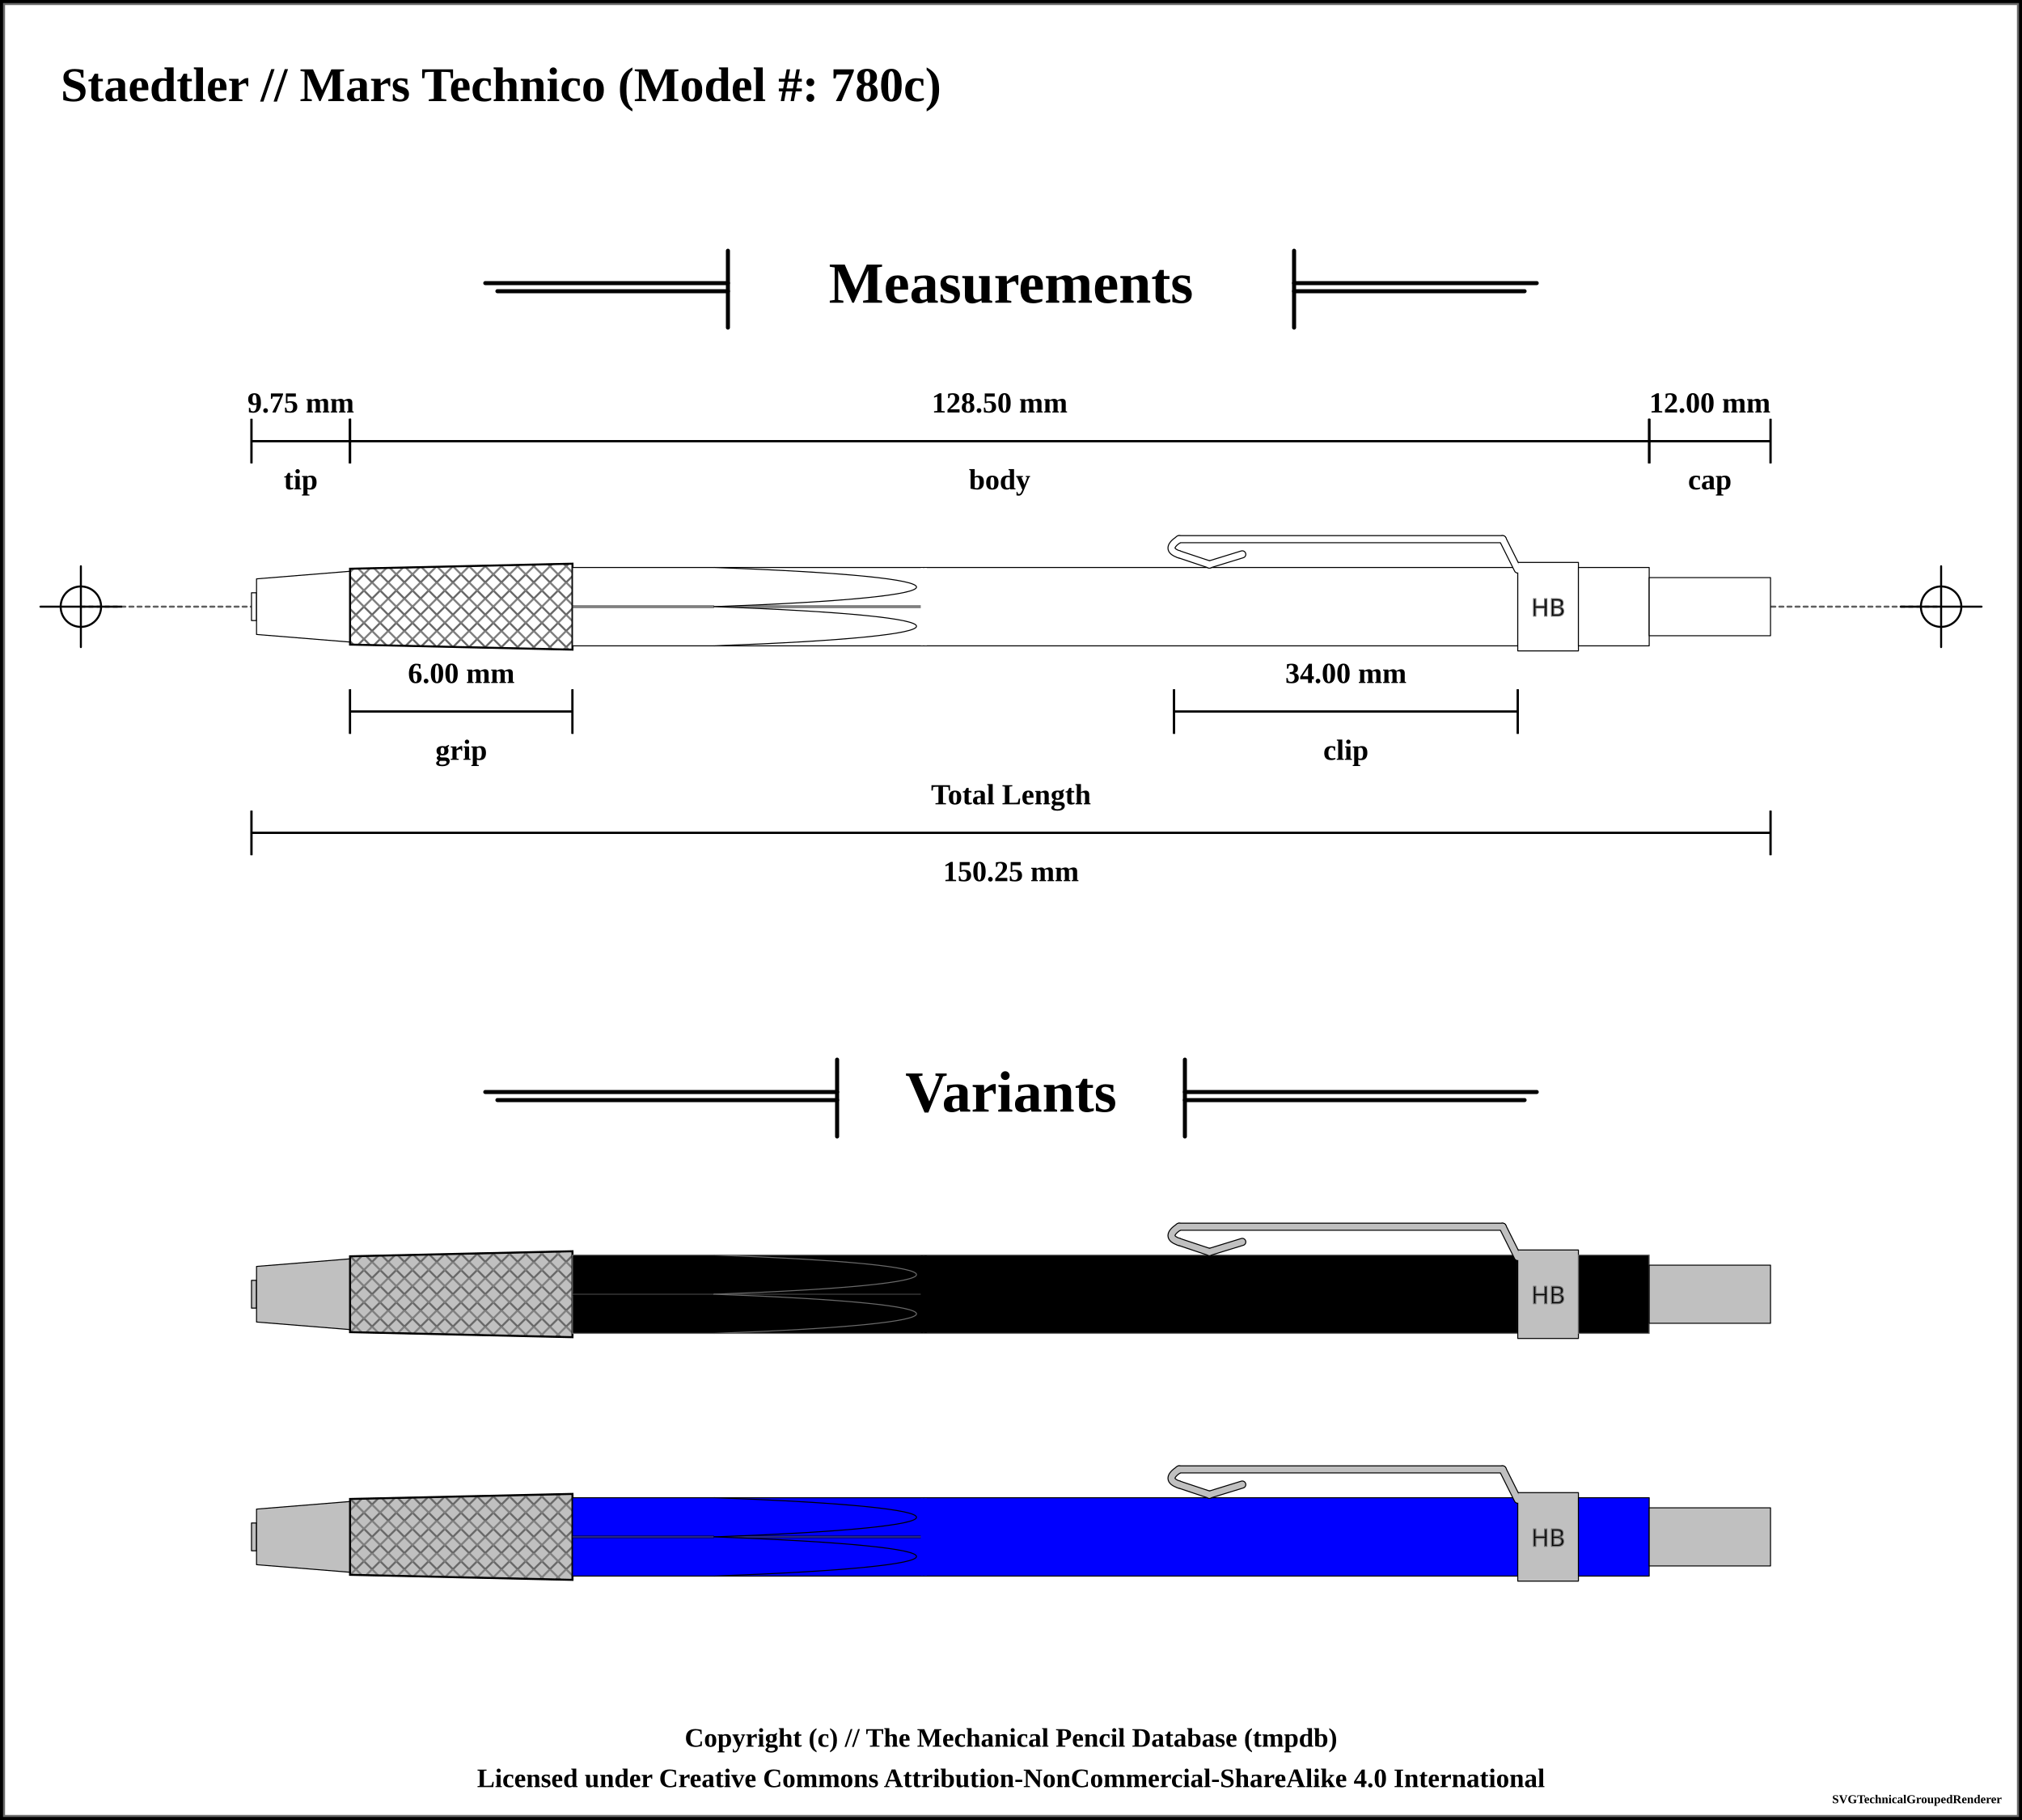
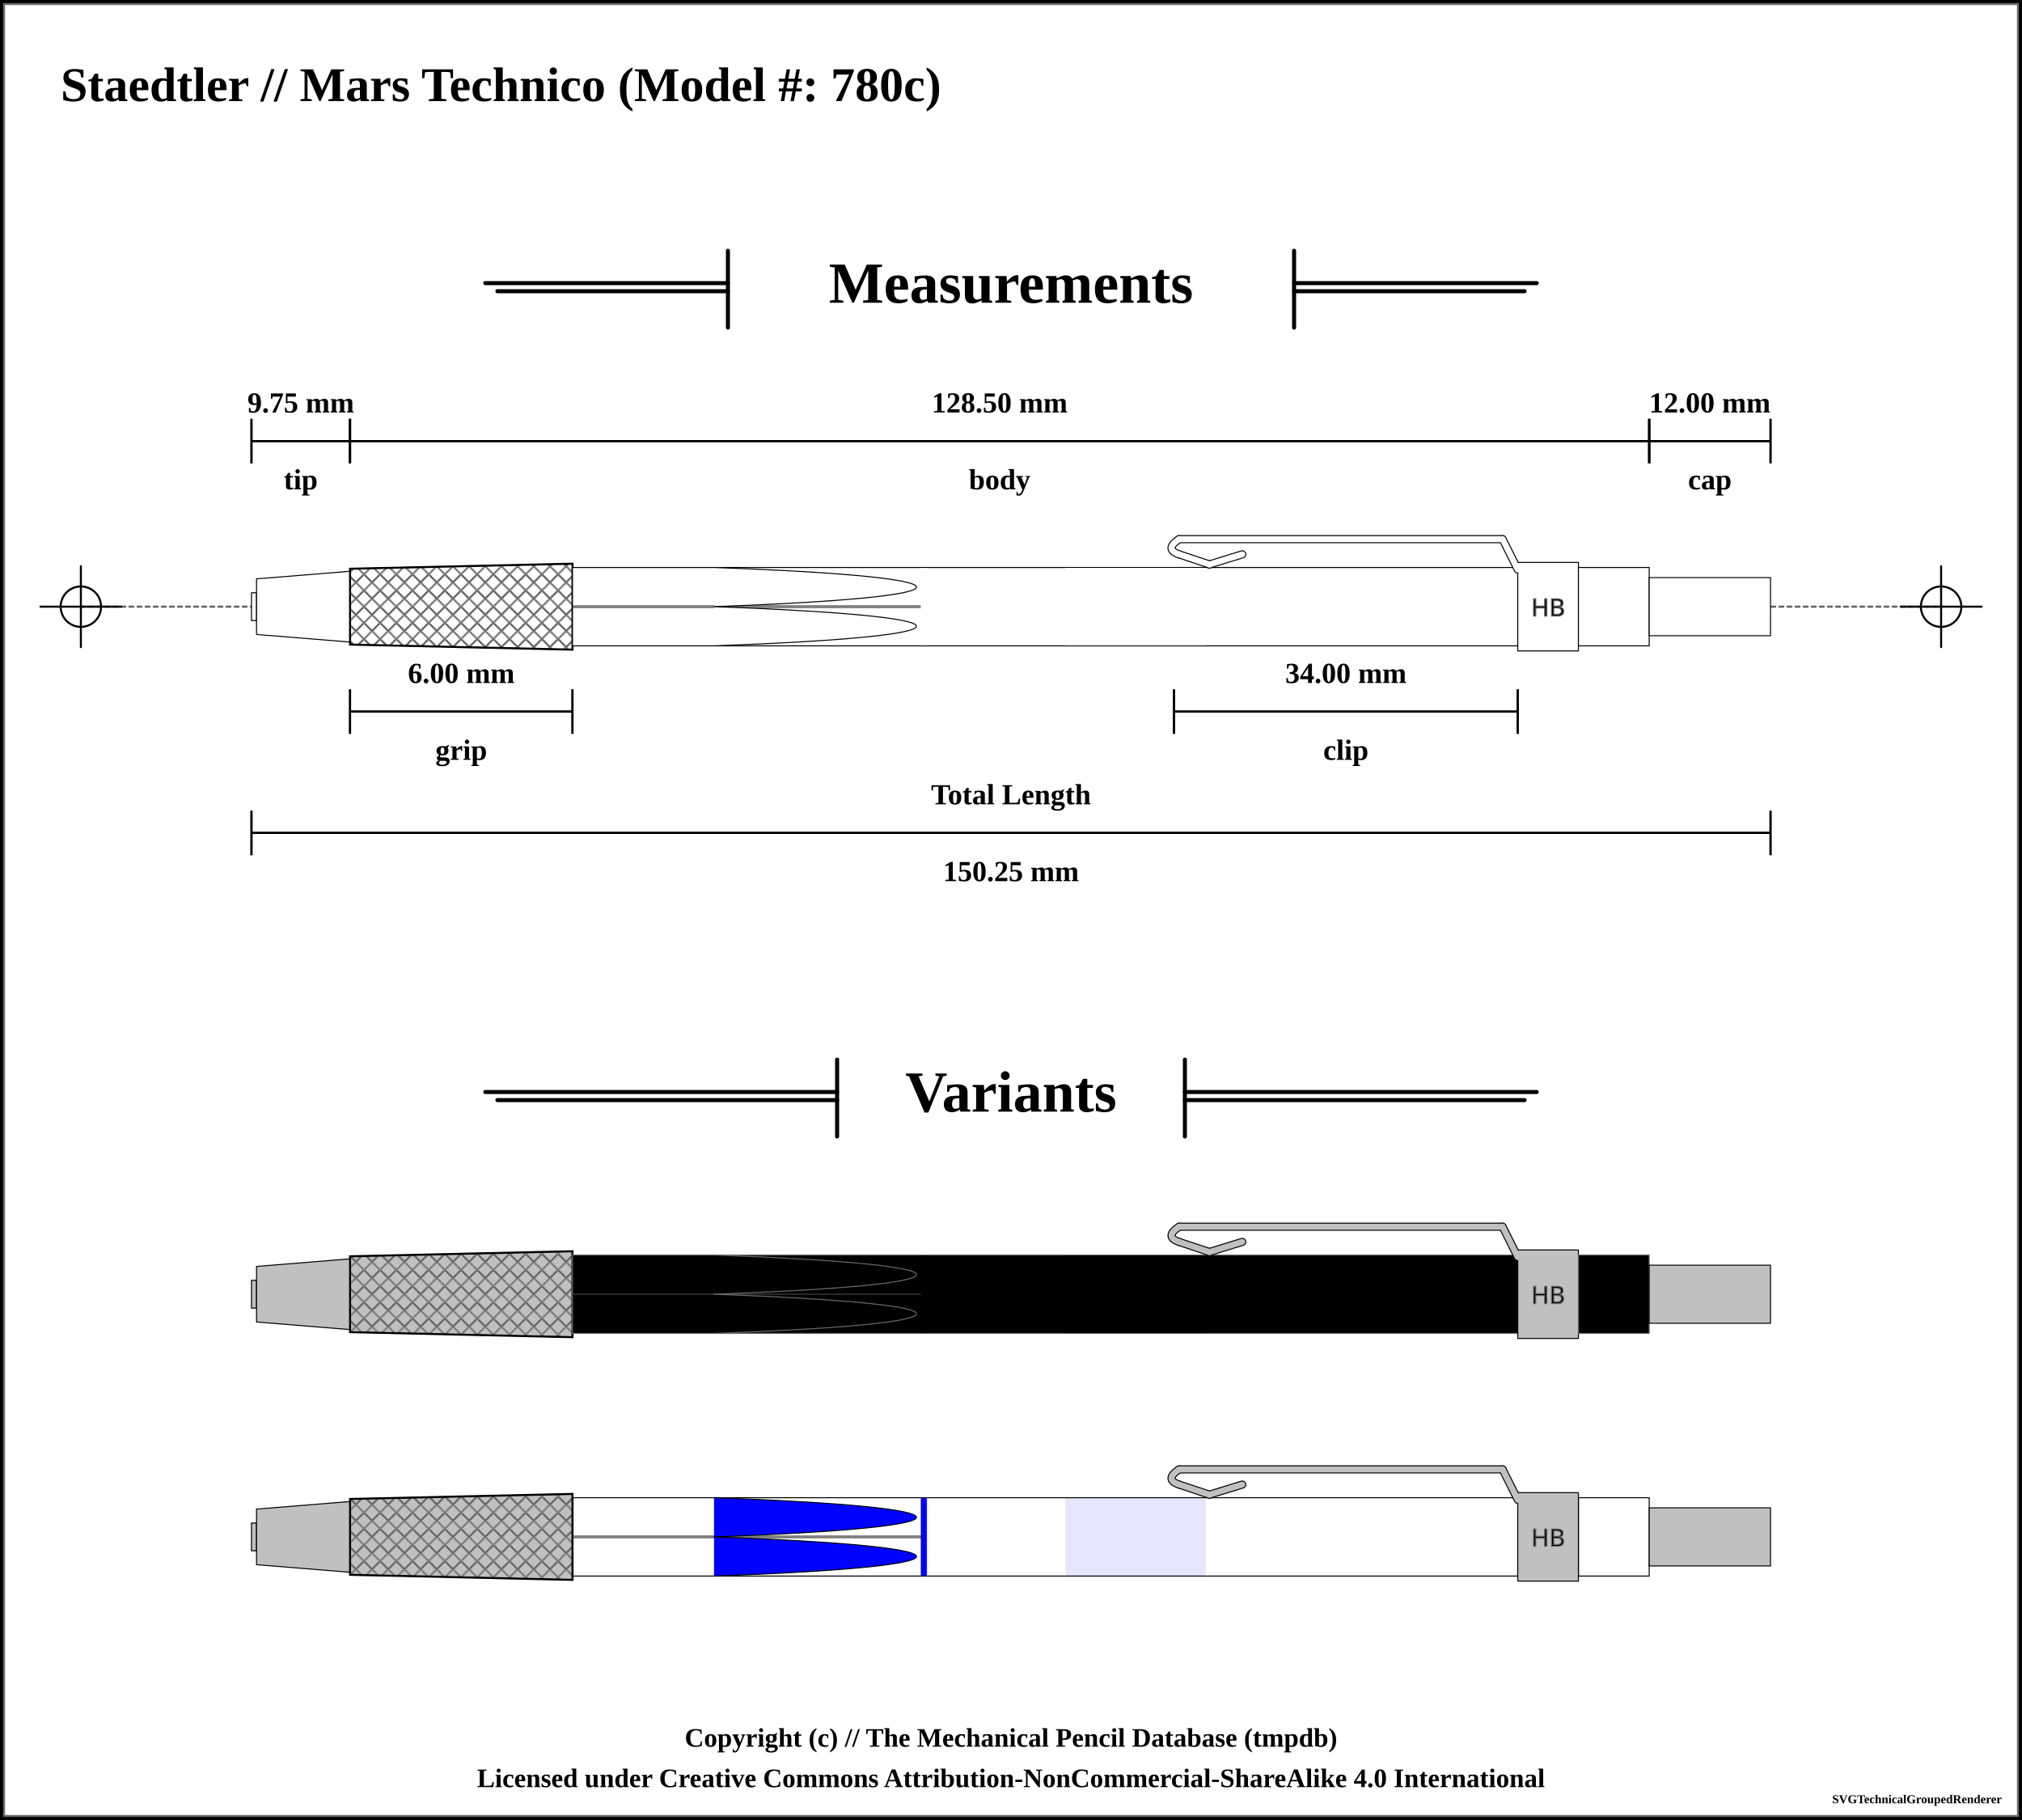
<svg xmlns="http://www.w3.org/2000/svg" width="1000" height="900">
  <pattern id="knurled-large" patternUnits="userSpaceOnUse" width="12" height="12">
    <path stroke="dimgray" stroke-linecap="round" stroke-width="1" d="M 6,6 L 12,12" />
    <path stroke="dimgray" stroke-linecap="round" stroke-width="1" d="M 6,6 L 0,12" />
    <path stroke="gray" stroke-linecap="round" stroke-width="1" d="M 6,6 L 12,0" />
    <path stroke="gray" stroke-linecap="round" stroke-width="1" d="M 6,6 L 0,0" />
  </pattern>
  <pattern id="knurled-small" patternUnits="userSpaceOnUse" width="4" height="4">
    <path stroke="dimgray" stroke-linecap="round" stroke-width="1" d="M 2,2 L 4,4" />
    <path stroke="dimgray" stroke-linecap="round" stroke-width="1" d="M 2,2 L 0,4" />
    <path stroke="gray" stroke-linecap="round" stroke-width="1" d="M 2,2 L 4,0" />
    <path stroke="gray" stroke-linecap="round" stroke-width="1" d="M 2,2 L 0,0" />
  </pattern>
  <pattern id="knurled" patternUnits="userSpaceOnUse" width="8" height="8">
    <path stroke="dimgray" stroke-linecap="round" stroke-width="1" d="M 4,4 L 8,8" />
    <path stroke="dimgray" stroke-linecap="round" stroke-width="1" d="M 4,4 L 0,8" />
    <path stroke="gray" stroke-linecap="round" stroke-width="1" d="M 4,4 L 8,0" />
    <path stroke="gray" stroke-linecap="round" stroke-width="1" d="M 4,4 L 0,0" />
  </pattern>
  <pattern id="lined" patternUnits="userSpaceOnUse" width="3" height="3">
    <path stroke="dimgray" stroke-linecap="round" stroke-width="1" d="M 0,0 L 3,0" />
  </pattern>
  <pattern id="ridged" patternUnits="userSpaceOnUse" width="3" height="3">
    <path stroke="dimgray" stroke-linecap="round" stroke-width="1" d="M 0,0 L 0,3" />
  </pattern>
  <pattern id="spring" patternUnits="userSpaceOnUse" width="8" height="100">
    <path stroke="dimgray" stroke-linecap="round" stroke-width="2" d="M 1,1 L 9,99" />
    <path stroke="white" stroke-linecap="round" stroke-width="1" d="M 1,1 L 9,99" />
  </pattern>
  <pattern id="knurled" patternUnits="userSpaceOnUse" width="8" height="8">
    <path stroke="dimgray" stroke-linecap="round" stroke-width="1" d="M 4,4 L 8,8" />
    <path stroke="dimgray" stroke-linecap="round" stroke-width="1" d="M 4,4 L 0,8" />
    <path stroke="gray" stroke-linecap="round" stroke-width="1" d="M 4,4 L 8,0" />
    <path stroke="gray" stroke-linecap="round" stroke-width="1" d="M 4,4 L 0,0" />
  </pattern>
  <rect x="0" y="0" width="1000" height="900" fill="white" stroke="black" stroke-width="4" />
  <rect x="2" y="2" width="996" height="896" fill="white" stroke="dimgray" stroke-width="1" />
  <g transform="rotate(0 0 0)">
    <text x="30" y="50" font-size="2.0em" font-weight="bold"> Staedtler // Mars Technico (Model #: 780c)</text>
    <line x1="360" y1="124" x2="360" y2="162" stroke="black" stroke-linecap="round" stroke-width="2" />
    <line x1="240" y1="140" x2="360" y2="140" stroke-linecap="round" stroke="black" stroke-width="2" />
    <line x1="246" y1="144" x2="360" y2="144" stroke-linecap="round" stroke="black" stroke-width="2" />
    <text x="500" y="140" font-size="2.4em" font-weight="bold" text-anchor="middle" dominant-baseline="central">Measurements</text>
    <line x1="640" y1="140" x2="760" y2="140" stroke-linecap="round" stroke="black" stroke-width="2" />
    <line x1="640" y1="144" x2="754" y2="144" stroke-linecap="round" stroke="black" stroke-width="2" />
    <line x1="640" y1="124" x2="640" y2="162" stroke="black" stroke-linecap="round" stroke-width="2" />
    <line x1="40" y1="300" x2="960" y2="300" stroke-linecap="round" stroke="#5f5f5f" stroke-dasharray="2" stroke-width="1" />
    <line x1="20" y1="300" x2="60" y2="300" stroke-linecap="round" stroke="#000000" stroke-width="1" />
    <line x1="40" y1="280" x2="40" y2="320" stroke="#000000" stroke-linecap="round" stroke-width="1" />
    <circle r="10" cx="40" cy="300" fill="white" fill-opacity="0" stroke="#000000" stroke-width="1" />
    <line x1="940" y1="300" x2="980" y2="300" stroke-linecap="round" stroke="#000000" stroke-width="1" />
    <line x1="960" y1="280" x2="960" y2="320" stroke="#000000" stroke-linecap="round" stroke-width="1" />
    <circle r="10" cx="960" cy="300" fill="white" fill-opacity="0" stroke="#000000" stroke-width="1" />
    <path d="M124.375 293.125 L126.875 293.125 L126.875 306.875 L124.375 306.875 Z" stroke-width="0.5" stroke="black" stroke-linejoin="round" fill="white" fill-opacity="1" />
    <path d="M126.875 286.25 L173.125 282.5 L173.125 317.5 L126.875 313.75 Z" stroke-width="0.5" stroke="black" stroke-linejoin="round" fill="white" fill-opacity="1" />
    <path d="M173.125 281.25 L283.125 278.75 L283.125 321.25 L173.125 318.75 Z" stroke-width="0.5" stroke="black" stroke-linejoin="round" fill="white" fill-opacity="1" />
    <path d="M173.125 281.25 L283.125 278.75 L283.125 321.25 L173.125 318.75 Z" stroke-width="1.0" stroke="black" fill="url(#knurled)" />
    <path d="M283.125 280.625 L456.875 280.625 L456.875 319.375 L283.125 319.375 Z" stroke-width="0.5" stroke="black" stroke-linejoin="round" fill="white" fill-opacity="1" />
    <line x1="283.125" y1="300" x2="456.875" y2="300" stroke-width="1.5" stroke="black" fill="none" stroke-opacity="0.5" />
    <line x1="283.125" y1="300" x2="456.875" y2="300" stroke-width="0.5" stroke="gray" fill="none" stroke-opacity="0.5" />
    <path d="M456.875 280.625 L750.625 280.625 L750.625 319.375 L456.875 319.375 Z" stroke-width="0.5" stroke="black" stroke-linejoin="round" fill="white" fill-opacity="1" />
    <line x1="456.875" y1="280.875" x2="456.875" y2="319.125" stroke="white" stroke-width="3" />
    <path d="M583.125 274.125 Q575.625 271.625 583.125 266.625" stroke-width="4" stroke="black" fill="none" stroke-linecap="round" />
    <line x1="583.125" y1="266.625" x2="743.125" y2="266.625" stroke-width="4" stroke="black" fill="dimgray" stroke-linecap="round" />
    <line x1="598.125" y1="279.125" x2="583.125" y2="274.125" stroke-width="4" stroke="black" fill="dimgray" stroke-linecap="round" />
    <line x1="614.375" y1="274.125" x2="598.125" y2="279.125" stroke-width="4" stroke="black" fill="dimgray" stroke-linecap="round" />
    <line x1="743.125" y1="266.625" x2="750.625" y2="281.625" stroke-width="4" stroke="black" fill="dimgray" stroke-linecap="round" />
    <path d="M750.625 278.125 L780.625 278.125 L780.625 321.875 L750.625 321.875 Z" stroke-width="0.5" stroke="black" stroke-linejoin="round" fill="white" fill-opacity="1" />
    <text x="765.625" y="300" text-anchor="middle" dominant-baseline="central">
      <tspan stroke="dimgray" stroke-width="0.5" font-family="sans-serif" fill="black" textLength="{this.width * 5 - 12}"> HB</tspan>
    </text>
    <path d="M583.125 274.125 Q575.625 271.625 583.125 266.625" stroke-width="3" stroke="white" fill="none" stroke-linecap="round" />
    <line x1="583.125" y1="266.625" x2="743.125" y2="266.625" stroke-width="3" stroke="white" fill="white" stroke-linecap="round" />
    <line x1="598.125" y1="279.125" x2="583.125" y2="274.125" stroke-width="3" stroke="white" fill="white" stroke-linecap="round" />
    <line x1="614.375" y1="274.125" x2="598.125" y2="279.125" stroke-width="3" stroke="white" fill="white" stroke-linecap="round" />
    <line x1="743.125" y1="266.625" x2="750.625" y2="281.625" stroke-width="3" stroke="white" fill="white" stroke-linecap="round" />
    <path d="M780.625 280.625 L815.625 280.625 L815.625 319.375 L780.625 319.375 Z" stroke-width="0.5" stroke="black" stroke-linejoin="round" fill="white" fill-opacity="1" />
    <path d="M815.625 285.625 L875.625 285.625 L875.625 314.375 L815.625 314.375 Z" stroke-width="0.5" stroke="black" stroke-linejoin="round" fill="white" fill-opacity="1" />
+     <rect x="526.875" y="280.875" width="69.5" height="38.25" rx="0" ry="0" stroke-width="0.5" stroke="none" fill="white" fill-opacity="1" />
    <path d="M 353.125 280.625 C 486.656 285.469, 486.656 295.156, 353.125 300" stroke-width="0.5" stroke="black" stroke-linecap="round" fill="white" />
    <path d="M 353.125 319.375 C 486.656 314.531, 486.656 304.844, 353.125 300" stroke-width="0.5" stroke="black" stroke-linecap="round" fill="white" />
    <line x1="124.375" y1="207.125" x2="124.375" y2="229.125" stroke="black" stroke-width="1" />
    <line x1="124.375" y1="218.125" x2="173.125" y2="218.125" stroke="black" stroke-width="1" />
    <line x1="173.125" y1="207.125" x2="173.125" y2="229.125" stroke="black" stroke-width="1" />
    <text x="148.75" y="199.125" font-size="1.2em" font-weight="bold" text-anchor="middle" dominant-baseline="central" fill="black">
      <tspan x="148.75" dy="0">9.75 mm</tspan>
    </text>
    <line x1="124.375" y1="207.125" x2="124.375" y2="229.125" stroke="black" stroke-width="1" />
    <line x1="124.375" y1="218.125" x2="173.125" y2="218.125" stroke="black" stroke-width="1" />
    <line x1="173.125" y1="207.125" x2="173.125" y2="229.125" stroke="black" stroke-width="1" />
    <text x="148.75" y="237.125" font-size="1.2em" font-weight="bold" text-anchor="middle" dominant-baseline="central" fill="black">
      <tspan x="148.75" dy="0">tip</tspan>
    </text>
    <line x1="173.125" y1="207.125" x2="173.125" y2="229.125" stroke="black" stroke-width="1" />
    <line x1="173.125" y1="218.125" x2="815.625" y2="218.125" stroke="black" stroke-width="1" />
    <line x1="815.625" y1="207.125" x2="815.625" y2="229.125" stroke="black" stroke-width="1" />
    <text x="494.375" y="199.125" font-size="1.2em" font-weight="bold" text-anchor="middle" dominant-baseline="central" fill="black">
      <tspan x="494.375" dy="0">128.50 mm</tspan>
    </text>
    <line x1="173.125" y1="207.125" x2="173.125" y2="229.125" stroke="black" stroke-width="1" />
    <line x1="173.125" y1="218.125" x2="815.625" y2="218.125" stroke="black" stroke-width="1" />
    <line x1="815.625" y1="207.125" x2="815.625" y2="229.125" stroke="black" stroke-width="1" />
    <text x="494.375" y="237.125" font-size="1.2em" font-weight="bold" text-anchor="middle" dominant-baseline="central" fill="black">
      <tspan x="494.375" dy="0">body</tspan>
    </text>
    <line x1="815.625" y1="207.125" x2="815.625" y2="229.125" stroke="black" stroke-width="1" />
    <line x1="815.625" y1="218.125" x2="875.625" y2="218.125" stroke="black" stroke-width="1" />
    <line x1="875.625" y1="207.125" x2="875.625" y2="229.125" stroke="black" stroke-width="1" />
    <text x="845.625" y="199.125" font-size="1.2em" font-weight="bold" text-anchor="middle" dominant-baseline="central" fill="black">
      <tspan x="845.625" dy="0">12.00 mm</tspan>
    </text>
    <line x1="815.625" y1="207.125" x2="815.625" y2="229.125" stroke="black" stroke-width="1" />
    <line x1="815.625" y1="218.125" x2="875.625" y2="218.125" stroke="black" stroke-width="1" />
    <line x1="875.625" y1="207.125" x2="875.625" y2="229.125" stroke="black" stroke-width="1" />
    <text x="845.625" y="237.125" font-size="1.2em" font-weight="bold" text-anchor="middle" dominant-baseline="central" fill="black">
      <tspan x="845.625" dy="0">cap</tspan>
    </text>
    <line x1="124.375" y1="400.875" x2="124.375" y2="422.875" stroke="black" stroke-width="1" />
    <line x1="124.375" y1="411.875" x2="875.625" y2="411.875" stroke="black" stroke-width="1" />
    <line x1="875.625" y1="400.875" x2="875.625" y2="422.875" stroke="black" stroke-width="1" />
    <text x="500" y="430.875" font-size="1.2em" font-weight="bold" text-anchor="middle" dominant-baseline="central" fill="black">
      <tspan x="500" dy="0">150.25 mm</tspan>
    </text>
    <line x1="124.375" y1="400.875" x2="124.375" y2="422.875" stroke="black" stroke-width="1" />
    <line x1="124.375" y1="411.875" x2="875.625" y2="411.875" stroke="black" stroke-width="1" />
    <line x1="875.625" y1="400.875" x2="875.625" y2="422.875" stroke="black" stroke-width="1" />
    <text x="500" y="392.875" font-size="1.2em" font-weight="bold" text-anchor="middle" dominant-baseline="central" fill="black">
      <tspan x="500" dy="0">Total Length</tspan>
    </text>
    <line x1="580.625" y1="340.875" x2="580.625" y2="362.875" stroke="black" stroke-width="1" />
    <line x1="580.625" y1="351.875" x2="750.625" y2="351.875" stroke="black" stroke-width="1" />
    <line x1="750.625" y1="340.875" x2="750.625" y2="362.875" stroke="black" stroke-width="1" />
    <text x="665.625" y="332.875" font-size="1.2em" font-weight="bold" text-anchor="middle" dominant-baseline="central" fill="black">
      <tspan x="665.625" dy="0">34.00 mm</tspan>
    </text>
    <line x1="580.625" y1="340.875" x2="580.625" y2="362.875" stroke="black" stroke-width="1" />
    <line x1="580.625" y1="351.875" x2="750.625" y2="351.875" stroke="black" stroke-width="1" />
    <line x1="750.625" y1="340.875" x2="750.625" y2="362.875" stroke="black" stroke-width="1" />
    <text x="665.625" y="370.875" font-size="1.2em" font-weight="bold" text-anchor="middle" dominant-baseline="central" fill="black">
      <tspan x="665.625" dy="0">clip</tspan>
    </text>
    <line x1="173.125" y1="340.875" x2="173.125" y2="362.875" stroke="black" stroke-width="1" />
    <line x1="173.125" y1="351.875" x2="283.125" y2="351.875" stroke="black" stroke-width="1" />
    <line x1="283.125" y1="340.875" x2="283.125" y2="362.875" stroke="black" stroke-width="1" />
    <text x="228.125" y="332.875" font-size="1.2em" font-weight="bold" text-anchor="middle" dominant-baseline="central" fill="black">
      <tspan x="228.125" dy="0">6.00 mm</tspan>
    </text>
    <line x1="173.125" y1="340.875" x2="173.125" y2="362.875" stroke="black" stroke-width="1" />
    <line x1="173.125" y1="351.875" x2="283.125" y2="351.875" stroke="black" stroke-width="1" />
    <line x1="283.125" y1="340.875" x2="283.125" y2="362.875" stroke="black" stroke-width="1" />
    <text x="228.125" y="370.875" font-size="1.2em" font-weight="bold" text-anchor="middle" dominant-baseline="central" fill="black">
      <tspan x="228.125" dy="0">grip</tspan>
    </text>
    <line x1="414" y1="524" x2="414" y2="562" stroke="black" stroke-linecap="round" stroke-width="2" />
    <line x1="240" y1="540" x2="414" y2="540" stroke-linecap="round" stroke="black" stroke-width="2" />
    <line x1="246" y1="544" x2="414" y2="544" stroke-linecap="round" stroke="black" stroke-width="2" />
    <text x="500" y="540" font-size="2.4em" font-weight="bold" text-anchor="middle" dominant-baseline="central">Variants</text>
    <line x1="586" y1="540" x2="760" y2="540" stroke-linecap="round" stroke="black" stroke-width="2" />
    <line x1="586" y1="544" x2="754" y2="544" stroke-linecap="round" stroke="black" stroke-width="2" />
    <line x1="586" y1="524" x2="586" y2="562" stroke="black" stroke-linecap="round" stroke-width="2" />
    <path d="M124.375 633.125 L126.875 633.125 L126.875 646.875 L124.375 646.875 Z" stroke-width="0.5" stroke="black" stroke-linejoin="round" fill="silver" fill-opacity="1" />
    <path d="M126.875 626.25 L173.125 622.5 L173.125 657.5 L126.875 653.75 Z" stroke-width="0.5" stroke="black" stroke-linejoin="round" fill="silver" fill-opacity="1" />
    <path d="M173.125 621.25 L283.125 618.75 L283.125 661.25 L173.125 658.75 Z" stroke-width="0.5" stroke="black" stroke-linejoin="round" fill="silver" fill-opacity="1" />
    <path d="M173.125 621.25 L283.125 618.75 L283.125 661.25 L173.125 658.75 Z" stroke-width="1.0" stroke="black" fill="url(#knurled)" />
    <path d="M283.125 620.625 L456.875 620.625 L456.875 659.375 L283.125 659.375 Z" stroke-width="0.5" stroke="dimgray" stroke-linejoin="round" fill="black" fill-opacity="1" />
    <line x1="283.125" y1="640" x2="456.875" y2="640" stroke-width="1.5" stroke="black" fill="none" stroke-opacity="0.5" />
    <line x1="283.125" y1="640" x2="456.875" y2="640" stroke-width="0.5" stroke="gray" fill="none" stroke-opacity="0.5" />
    <path d="M456.875 620.625 L750.625 620.625 L750.625 659.375 L456.875 659.375 Z" stroke-width="0.5" stroke="dimgray" stroke-linejoin="round" fill="black" fill-opacity="1" />
    <line x1="456.875" y1="620.875" x2="456.875" y2="659.125" stroke="black" stroke-width="3" />
    <path d="M583.125 614.125 Q575.625 611.625 583.125 606.625" stroke-width="4" stroke="black" fill="none" stroke-linecap="round" />
    <line x1="583.125" y1="606.625" x2="743.125" y2="606.625" stroke-width="4" stroke="black" fill="dimgray" stroke-linecap="round" />
    <line x1="598.125" y1="619.125" x2="583.125" y2="614.125" stroke-width="4" stroke="black" fill="dimgray" stroke-linecap="round" />
    <line x1="614.375" y1="614.125" x2="598.125" y2="619.125" stroke-width="4" stroke="black" fill="dimgray" stroke-linecap="round" />
    <line x1="743.125" y1="606.625" x2="750.625" y2="621.625" stroke-width="4" stroke="black" fill="dimgray" stroke-linecap="round" />
    <path d="M750.625 618.125 L780.625 618.125 L780.625 661.875 L750.625 661.875 Z" stroke-width="0.5" stroke="black" stroke-linejoin="round" fill="silver" fill-opacity="1" />
    <text x="765.625" y="640" text-anchor="middle" dominant-baseline="central">
      <tspan stroke="dimgray" stroke-width="0.5" font-family="sans-serif" fill="black" textLength="{this.width * 5 - 12}"> HB</tspan>
    </text>
    <path d="M583.125 614.125 Q575.625 611.625 583.125 606.625" stroke-width="3" stroke="silver" fill="none" stroke-linecap="round" />
    <line x1="583.125" y1="606.625" x2="743.125" y2="606.625" stroke-width="3" stroke="silver" fill="silver" stroke-linecap="round" />
    <line x1="598.125" y1="619.125" x2="583.125" y2="614.125" stroke-width="3" stroke="silver" fill="silver" stroke-linecap="round" />
    <line x1="614.375" y1="614.125" x2="598.125" y2="619.125" stroke-width="3" stroke="silver" fill="silver" stroke-linecap="round" />
    <line x1="743.125" y1="606.625" x2="750.625" y2="621.625" stroke-width="3" stroke="silver" fill="silver" stroke-linecap="round" />
    <path d="M780.625 620.625 L815.625 620.625 L815.625 659.375 L780.625 659.375 Z" stroke-width="0.5" stroke="dimgray" stroke-linejoin="round" fill="black" fill-opacity="1" />
    <path d="M815.625 625.625 L875.625 625.625 L875.625 654.375 L815.625 654.375 Z" stroke-width="0.5" stroke="black" stroke-linejoin="round" fill="silver" fill-opacity="1" />
+     <rect x="526.875" y="620.875" width="69.5" height="38.25" rx="0" ry="0" stroke-width="0.5" stroke="none" fill="black" fill-opacity="1" />
    <path d="M 353.125 620.625 C 486.656 625.469, 486.656 635.156, 353.125 640" stroke-width="0.5" stroke="dimgray" stroke-linecap="round" fill="black" />
    <path d="M 353.125 659.375 C 486.656 654.531, 486.656 644.844, 353.125 640" stroke-width="0.5" stroke="dimgray" stroke-linecap="round" fill="black" />
    <path d="M124.375 753.125 L126.875 753.125 L126.875 766.875 L124.375 766.875 Z" stroke-width="0.5" stroke="black" stroke-linejoin="round" fill="silver" fill-opacity="1" />
    <path d="M126.875 746.25 L173.125 742.5 L173.125 777.5 L126.875 773.75 Z" stroke-width="0.5" stroke="black" stroke-linejoin="round" fill="silver" fill-opacity="1" />
    <path d="M173.125 741.25 L283.125 738.75 L283.125 781.25 L173.125 778.75 Z" stroke-width="0.5" stroke="black" stroke-linejoin="round" fill="silver" fill-opacity="1" />
    <path d="M173.125 741.25 L283.125 738.75 L283.125 781.25 L173.125 778.75 Z" stroke-width="1.0" stroke="black" fill="url(#knurled)" />
-     <path d="M283.125 740.625 L456.875 740.625 L456.875 779.375 L283.125 779.375 Z" stroke-width="0.5" stroke="black" stroke-linejoin="round" fill="blue" fill-opacity="1" />
+     <path d="M283.125 740.625 L456.875 740.625 L456.875 779.375 L283.125 779.375 Z" stroke-width="0.5" stroke="black" stroke-linejoin="round" fill="blue" fill-opacity="0" />
    <line x1="283.125" y1="760" x2="456.875" y2="760" stroke-width="1.5" stroke="black" fill="none" stroke-opacity="0.5" />
    <line x1="283.125" y1="760" x2="456.875" y2="760" stroke-width="0.5" stroke="gray" fill="none" stroke-opacity="0.5" />
-     <path d="M456.875 740.625 L750.625 740.625 L750.625 779.375 L456.875 779.375 Z" stroke-width="0.5" stroke="black" stroke-linejoin="round" fill="blue" fill-opacity="1" />
+     <path d="M456.875 740.625 L750.625 740.625 L750.625 779.375 L456.875 779.375 Z" stroke-width="0.5" stroke="black" stroke-linejoin="round" fill="blue" fill-opacity="0" />
    <line x1="456.875" y1="740.875" x2="456.875" y2="779.125" stroke="blue" stroke-width="3" />
    <path d="M583.125 734.125 Q575.625 731.625 583.125 726.625" stroke-width="4" stroke="black" fill="none" stroke-linecap="round" />
    <line x1="583.125" y1="726.625" x2="743.125" y2="726.625" stroke-width="4" stroke="black" fill="dimgray" stroke-linecap="round" />
    <line x1="598.125" y1="739.125" x2="583.125" y2="734.125" stroke-width="4" stroke="black" fill="dimgray" stroke-linecap="round" />
    <line x1="614.375" y1="734.125" x2="598.125" y2="739.125" stroke-width="4" stroke="black" fill="dimgray" stroke-linecap="round" />
    <line x1="743.125" y1="726.625" x2="750.625" y2="741.625" stroke-width="4" stroke="black" fill="dimgray" stroke-linecap="round" />
    <path d="M750.625 738.125 L780.625 738.125 L780.625 781.875 L750.625 781.875 Z" stroke-width="0.5" stroke="black" stroke-linejoin="round" fill="silver" fill-opacity="1" />
    <text x="765.625" y="760" text-anchor="middle" dominant-baseline="central">
      <tspan stroke="dimgray" stroke-width="0.5" font-family="sans-serif" fill="black" textLength="{this.width * 5 - 12}"> HB</tspan>
    </text>
    <path d="M583.125 734.125 Q575.625 731.625 583.125 726.625" stroke-width="3" stroke="silver" fill="none" stroke-linecap="round" />
    <line x1="583.125" y1="726.625" x2="743.125" y2="726.625" stroke-width="3" stroke="silver" fill="silver" stroke-linecap="round" />
    <line x1="598.125" y1="739.125" x2="583.125" y2="734.125" stroke-width="3" stroke="silver" fill="silver" stroke-linecap="round" />
    <line x1="614.375" y1="734.125" x2="598.125" y2="739.125" stroke-width="3" stroke="silver" fill="silver" stroke-linecap="round" />
    <line x1="743.125" y1="726.625" x2="750.625" y2="741.625" stroke-width="3" stroke="silver" fill="silver" stroke-linecap="round" />
-     <path d="M780.625 740.625 L815.625 740.625 L815.625 779.375 L780.625 779.375 Z" stroke-width="0.5" stroke="black" stroke-linejoin="round" fill="blue" fill-opacity="1" />
+     <path d="M780.625 740.625 L815.625 740.625 L815.625 779.375 L780.625 779.375 Z" stroke-width="0.5" stroke="black" stroke-linejoin="round" fill="blue" fill-opacity="0" />
    <path d="M815.625 745.625 L875.625 745.625 L875.625 774.375 L815.625 774.375 Z" stroke-width="0.5" stroke="black" stroke-linejoin="round" fill="silver" fill-opacity="1" />
+     <rect x="526.875" y="740.875" width="69.5" height="38.25" rx="0" ry="0" stroke-width="0.5" stroke="none" fill="blue" fill-opacity="0.1" />
    <path d="M 353.125 740.625 C 486.656 745.469, 486.656 755.156, 353.125 760" stroke-width="0.5" stroke="black" stroke-linecap="round" fill="blue" />
    <path d="M 353.125 779.375 C 486.656 774.531, 486.656 764.844, 353.125 760" stroke-width="0.5" stroke="black" stroke-linecap="round" fill="blue" />
  </g>
  <text x="50%" y="860" font-size="1.1em" font-weight="bold" text-anchor="middle" dominant-baseline="middle">Copyright (c) // The Mechanical Pencil Database (tmpdb)</text>
  <text x="50%" y="880" font-size="1.1em" font-weight="bold" text-anchor="middle" dominant-baseline="middle">Licensed under Creative Commons Attribution-NonCommercial-ShareAlike 4.0 International</text>
  <text x="990" y="890" font-size="0.5em" font-weight="bold" text-anchor="end" dominant-baseline="middle">SVGTechnicalGroupedRenderer</text>
</svg>
